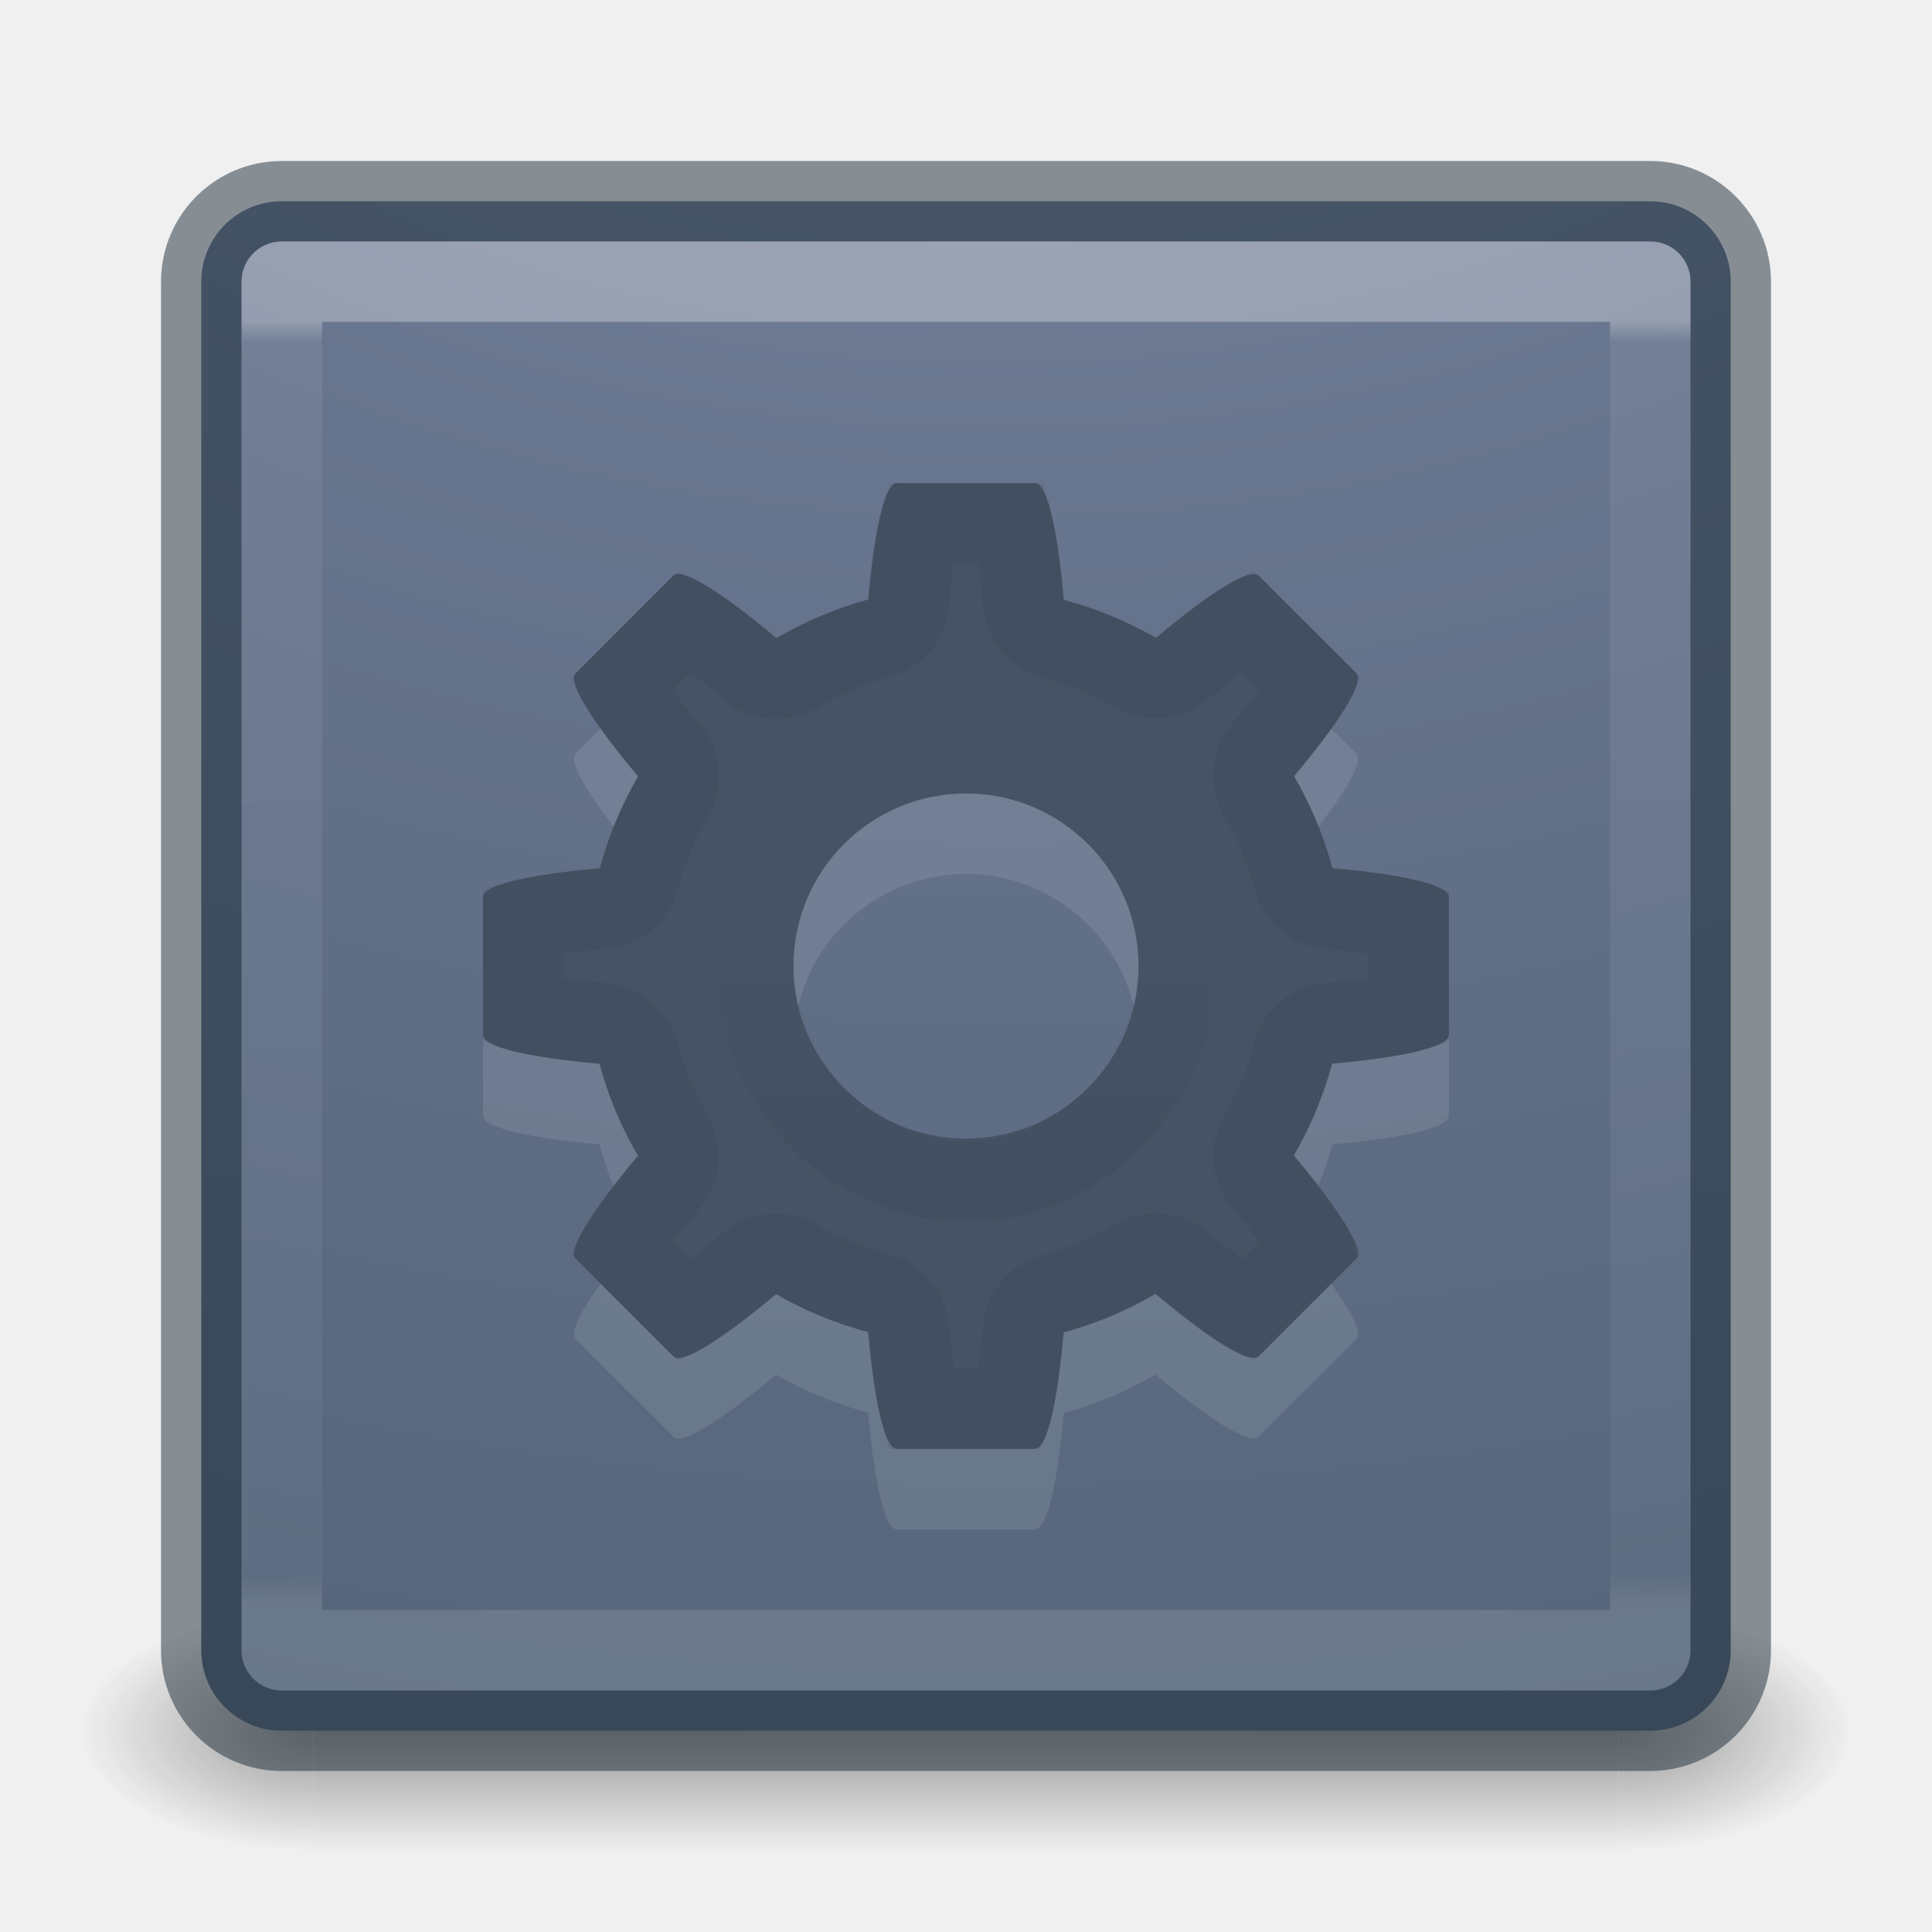
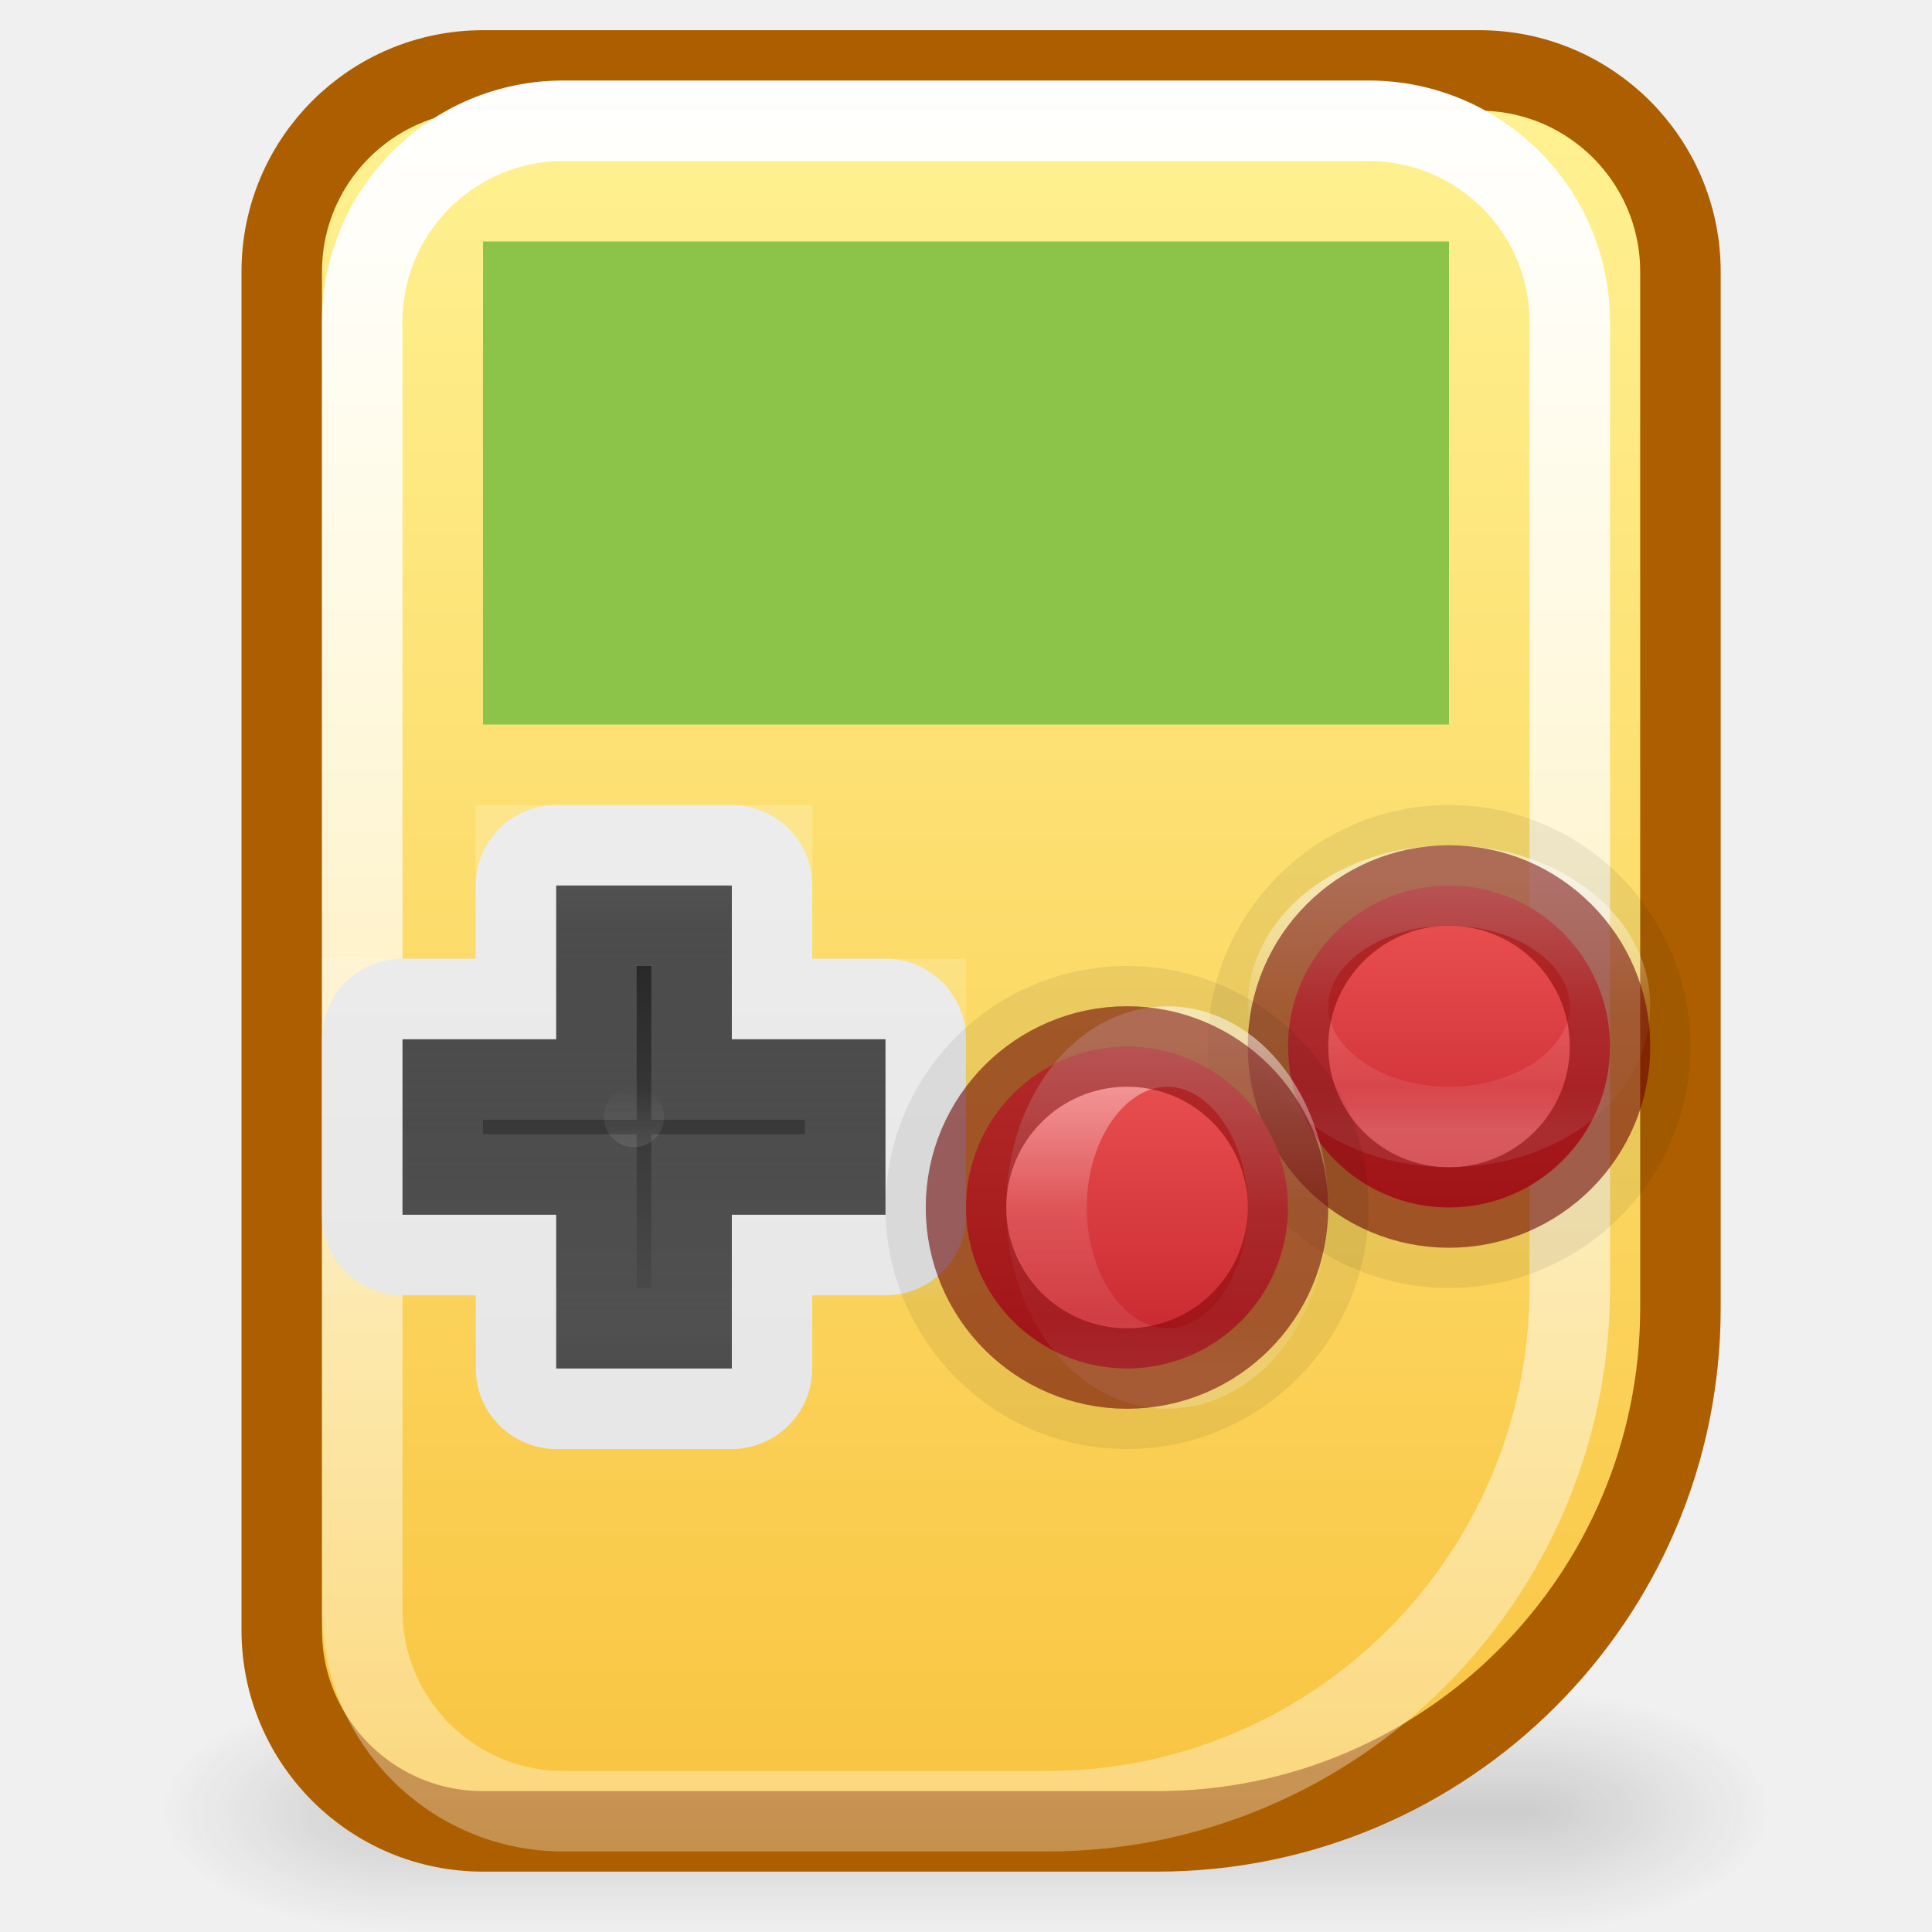
- <svg xmlns="http://www.w3.org/2000/svg" xmlns:xlink="http://www.w3.org/1999/xlink" id="svg4157" height="24" width="24" version="1.1">
-   <defs id="defs4159">
-     <linearGradient gradientTransform="matrix(1.018157,0,0,-1.019533,-0.2153044,32.48114)" gradientUnits="userSpaceOnUse" xlink:href="#linearGradient4097" id="linearGradient3223" y2="20.187" x2="12.913" y1="17.534" x1="12.913" />
-     <linearGradient id="linearGradient4097">
-       <stop offset="0" style="stop-color:#000000;stop-opacity:1" id="stop4099" />
-       <stop offset="1" style="stop-color:#000000;stop-opacity:0" id="stop4101" />
+ <svg xmlns="http://www.w3.org/2000/svg" width="24" height="24" viewBox="0 0 24 24" fill="none">
+   <g clip-path="url(#clip0)">
+     <g opacity="0.4">
+       <path opacity="0.4" d="M22 21H19V24H22V21Z" fill="url(#paint0_radial)" />
+       <path opacity="0.4" d="M2 24H5V21H2V24Z" fill="url(#paint1_radial)" />
+       <path opacity="0.4" d="M19 21H5V24H19V21Z" fill="url(#paint2_linear)" />
+     </g>
+     <path d="M3.375 3.75C3.375 2.093 4.718 0.75 6.375 0.75H18C19.657 0.75 21 2.093 21 3.75V16.875C21 20.189 18.314 22.875 15 22.875H6.375C4.718 22.875 3.375 21.532 3.375 19.875V3.75Z" fill="url(#paint3_linear)" />
+     <path d="M3.5 3.375C3.5 1.994 4.619 0.875 6 0.875H18.375C19.756 0.875 20.875 1.994 20.875 3.375V16.25C20.875 19.84 17.965 22.75 14.375 22.75H6C4.619 22.75 3.5 21.631 3.5 20.25V3.375Z" stroke="#AD5F00" />
+     <path d="M4.5 4C4.5 2.619 5.619 1.5 7 1.5H17C18.381 1.5 19.5 2.619 19.5 4V16C19.5 19.59 16.59 22.5 13 22.5H7C5.619 22.5 4.5 21.381 4.5 20V4Z" stroke="url(#paint4_linear)" />
+     <path d="M18 11C16.896 11 16 11.896 16 13C16 14.104 16.896 15 18 15C19.104 15 20 14.104 20 13C20 11.896 19.104 11 18 11V11Z" stroke="black" stroke-opacity="0.16" />
+     <path d="M18 10.5C16.62 10.5 15.5 11.62 15.5 13C15.5 14.38 16.62 15.5 18 15.5C19.38 15.5 20.5 14.38 20.5 13C20.5 11.62 19.38 10.5 18 10.5Z" stroke="black" stroke-opacity="0.07" />
+     <path d="M20 13C20 11.896 19.104 11 18 11C16.896 11 16 11.896 16 13C16 14.104 16.896 15 18 15C19.104 15 20 14.104 20 13Z" fill="url(#paint5_linear)" />
+     <path opacity="0.5" d="M20 12.5C20 13.328 19.105 14 18 14C16.895 14 16 13.328 16 12.5C16 11.671 16.895 11 18 11C19.105 11 20 11.671 20 12.5Z" stroke="url(#paint6_linear)" stroke-linecap="round" stroke-linejoin="round" />
+     <path opacity="0.5" d="M18 11C16.896 11 16 11.896 16 13C16 14.104 16.896 15 18 15C19.104 15 20 14.104 20 13C20 11.896 19.104 11 18 11V11Z" stroke="#7A0000" />
+     <path d="M6.91 11V12.909H5V15.091H6.91V17H9.09V15.091H11V12.909H9.09V11H6.91Z" stroke="#E7E7E7" stroke-width="2" stroke-linecap="round" stroke-linejoin="round" />
+     <path d="M11 15.09H9.091V17H6.909V15.09H5V12.91H6.909V11H9.091V12.91H11V15.09Z" fill="url(#paint7_linear)" />
+     <path opacity="0.2" d="M11 15.09H9.091V17H6.909V15.09H5V12.91H6.909V11H9.091V12.91H11V15.09Z" stroke="url(#paint8_linear)" stroke-width="2" stroke-linecap="round" />
+     <path d="M14 13C12.896 13 12 13.896 12 15C12 16.104 12.896 17 14 17C15.104 17 16 16.104 16 15C16 13.896 15.104 13 14 13V13Z" stroke="black" stroke-opacity="0.15" />
+     <path d="M14 12.5C12.62 12.5 11.5 13.62 11.5 15C11.5 16.38 12.62 17.5 14 17.5C15.38 17.5 16.5 16.38 16.5 15C16.5 13.62 15.38 12.5 14 12.5Z" stroke="black" stroke-opacity="0.07" />
+     <path d="M16 15C16 13.896 15.104 13 14 13C12.896 13 12 13.896 12 15C12 16.104 12.896 17 14 17C15.104 17 16 16.104 16 15Z" fill="url(#paint9_linear)" />
+     <path opacity="0.5" d="M16 15C16 16.105 15.328 17 14.5 17C13.672 17 13 16.105 13 15C13 13.895 13.672 13 14.5 13C15.328 13 16 13.895 16 15Z" stroke="url(#paint10_linear)" stroke-linecap="round" stroke-linejoin="round" />
+     <path opacity="0.5" d="M14 13C12.896 13 12 13.896 12 15C12 16.104 12.896 17 14 17C15.104 17 16 16.104 16 15C16 13.896 15.104 13 14 13V13Z" stroke="#7A0000" />
+     <path opacity="0.1" d="M8.25 13.875C8.25 13.668 8.082 13.5 7.875 13.5C7.668 13.5 7.5 13.668 7.5 13.875C7.5 14.082 7.668 14.25 7.875 14.25C8.082 14.25 8.25 14.082 8.25 13.875Z" fill="url(#paint11_linear)" />
+     <rect x="6" y="3" width="12" height="6" fill="#8CC449" />
+   </g>
+   <defs>
+     <radialGradient id="paint0_radial" cx="0" cy="0" r="1" gradientUnits="userSpaceOnUse" gradientTransform="translate(18.9958 22.5) scale(3.00568 1.5)">
+       <stop stop-color="#181818" />
+       <stop offset="1" stop-color="#181818" stop-opacity="0" />
+     </radialGradient>
+     <radialGradient id="paint1_radial" cx="0" cy="0" r="1" gradientUnits="userSpaceOnUse" gradientTransform="translate(5.00421 22.5) rotate(180) scale(3.00568 1.5)">
+       <stop stop-color="#181818" />
+       <stop offset="1" stop-color="#181818" stop-opacity="0" />
+     </radialGradient>
+     <linearGradient id="paint2_linear" x1="12.529" y1="24.012" x2="12.529" y2="21" gradientUnits="userSpaceOnUse">
+       <stop stop-color="#181818" stop-opacity="0" />
+       <stop offset="0.5" stop-color="#181818" />
+       <stop offset="1" stop-color="#181818" stop-opacity="0" />
    </linearGradient>
-     <linearGradient gradientTransform="matrix(0.4594595,0,0,0.4594595,0.9742203,0.9717328)" gradientUnits="userSpaceOnUse" xlink:href="#linearGradient4095" id="linearGradient3233" y2="41.229" x2="24" y1="6.549" x1="24" />
-     <linearGradient id="linearGradient4095">
-       <stop offset="0" style="stop-color:#ffffff;stop-opacity:1" id="stop4097" />
-       <stop offset="0.017" style="stop-color:#ffffff;stop-opacity:0.235" id="stop4100" />
-       <stop offset="0.98" style="stop-color:#ffffff;stop-opacity:0.157" id="stop4102" />
-       <stop offset="1" style="stop-color:#ffffff;stop-opacity:0.392" id="stop4104" />
+     <linearGradient id="paint3_linear" x1="12.188" y1="0.75" x2="12.188" y2="22.875" gradientUnits="userSpaceOnUse">
+       <stop stop-color="#C4C4C4" />
+       <stop offset="0" stop-color="#FFF394" />
+       <stop offset="1" stop-color="#F9C440" />
    </linearGradient>
-     <radialGradient gradientTransform="matrix(0,4.627013,-5.680493,0,68.96616,-38.74506)" gradientUnits="userSpaceOnUse" xlink:href="#linearGradient2867-449-88-871-390-598-476-591-434-148-57-177-8-3-3-6-4-8-8-8-5" id="radialGradient3215" fy="9.957" fx="6.2" r="12.672" cy="9.957" cx="6.73" />
-     <linearGradient id="linearGradient2867-449-88-871-390-598-476-591-434-148-57-177-8-3-3-6-4-8-8-8-5">
-       <stop offset="0" style="stop-color:#919caf;stop-opacity:1" id="stop3750-1-0-7-6-6-1-3-9-3" />
-       <stop offset="0.262" style="stop-color:#68758e;stop-opacity:1" id="stop3752-3-7-4-0-32-8-923-0-7" />
-       <stop offset="0.705" style="stop-color:#485a6c;stop-opacity:1" id="stop3754-1-8-5-2-7-6-7-1-9" />
-       <stop offset="1" style="stop-color:#444c5c;stop-opacity:1" id="stop3756-1-6-2-6-6-1-96-6-0" />
+     <linearGradient id="paint4_linear" x1="12" y1="1" x2="12" y2="23" gradientUnits="userSpaceOnUse">
+       <stop stop-color="white" />
+       <stop offset="1" stop-color="white" stop-opacity="0.302" />
+       <stop offset="1" stop-color="white" stop-opacity="0" />
    </linearGradient>
-     <radialGradient gradientTransform="matrix(2.003784,0,0,1.4,27.98813,-17.4)" gradientUnits="userSpaceOnUse" xlink:href="#linearGradient3688-166-749-9" id="radialGradient3082-6" fy="43.5" fx="4.993" r="2.5" cy="43.5" cx="4.993" />
-     <linearGradient id="linearGradient3688-166-749-9">
-       <stop offset="0" style="stop-color:#181818;stop-opacity:1" id="stop2883-2" />
-       <stop offset="1" style="stop-color:#181818;stop-opacity:0" id="stop2885-2" />
+     <linearGradient id="paint5_linear" x1="18" y1="11" x2="18" y2="15" gradientUnits="userSpaceOnUse">
+       <stop stop-color="#ED5353" />
+       <stop offset="1" stop-color="#C6262E" />
    </linearGradient>
-     <radialGradient gradientTransform="matrix(2.003784,0,0,1.4,-20.01187,-104.4)" gradientUnits="userSpaceOnUse" xlink:href="#linearGradient3688-464-309-7-6" id="radialGradient3084-4" fy="43.5" fx="4.993" r="2.5" cy="43.5" cx="4.993" />
-     <linearGradient id="linearGradient3688-464-309-7-6">
-       <stop offset="0" style="stop-color:#181818;stop-opacity:1" id="stop2889-75" />
-       <stop offset="1" style="stop-color:#181818;stop-opacity:0" id="stop2891-4-9" />
+     <linearGradient id="paint6_linear" x1="17.943" y1="10.95" x2="17.943" y2="14.039" gradientUnits="userSpaceOnUse">
+       <stop stop-color="white" />
+       <stop offset="0.508" stop-color="white" stop-opacity="0.235" />
+       <stop offset="0.835" stop-color="white" stop-opacity="0.157" />
+       <stop offset="1" stop-color="white" stop-opacity="0.392" />
    </linearGradient>
-     <linearGradient gradientUnits="userSpaceOnUse" xlink:href="#linearGradient3702-501-757-1" id="linearGradient3086-8" y2="39.999" x2="25.058" y1="47.028" x1="25.058" />
-     <linearGradient id="linearGradient3702-501-757-1">
-       <stop offset="0" style="stop-color:#181818;stop-opacity:0" id="stop2895-2" />
-       <stop offset="0.5" style="stop-color:#181818;stop-opacity:1" id="stop2897-89" />
-       <stop offset="1" style="stop-color:#181818;stop-opacity:0" id="stop2899-36" />
+     <linearGradient id="paint7_linear" x1="8" y1="16.46" x2="8" y2="11.54" gradientUnits="userSpaceOnUse">
+       <stop stop-color="#4D4D4D" />
+       <stop offset="1" stop-color="#252525" />
    </linearGradient>
+     <linearGradient id="paint8_linear" x1="8" y1="11" x2="8" y2="17" gradientUnits="userSpaceOnUse">
+       <stop stop-color="white" />
+       <stop offset="1" stop-color="white" stop-opacity="0" />
+     </linearGradient>
+     <linearGradient id="paint9_linear" x1="14" y1="13" x2="14" y2="17" gradientUnits="userSpaceOnUse">
+       <stop stop-color="#ED5353" />
+       <stop offset="1" stop-color="#C6262E" />
+     </linearGradient>
+     <linearGradient id="paint10_linear" x1="14.457" y1="12.933" x2="14.457" y2="17.052" gradientUnits="userSpaceOnUse">
+       <stop stop-color="white" />
+       <stop offset="0.508" stop-color="white" stop-opacity="0.235" />
+       <stop offset="0.835" stop-color="white" stop-opacity="0.157" />
+       <stop offset="1" stop-color="white" stop-opacity="0.392" />
+     </linearGradient>
+     <linearGradient id="paint11_linear" x1="7.875" y1="14.25" x2="7.875" y2="13.5" gradientUnits="userSpaceOnUse">
+       <stop stop-color="white" />
+       <stop offset="1" stop-color="white" stop-opacity="0" />
+     </linearGradient>
+     <clipPath id="clip0">
+       <rect width="24" height="24" fill="white" />
+     </clipPath>
  </defs>
-   <g transform="matrix(0.55,0,0,0.3333336,-1.200001,7.33333)" id="g2036-4" style="display:inline">
-     <g transform="matrix(1.052632,0,0,1.285713,-1.263158,-13.42854)" id="g3712-8" style="opacity:0.4">
-       <rect width="5" height="7" x="38" y="40" id="rect2801-6" style="fill:url(#radialGradient3082-6);fill-opacity:1;stroke:none" />
-       <rect width="5" height="7" x="-10" y="-47" transform="scale(-1,-1)" id="rect3696-20" style="fill:url(#radialGradient3084-4);fill-opacity:1;stroke:none" />
-       <rect width="28" height="7" x="10" y="40" id="rect3700-5" style="fill:url(#linearGradient3086-8);fill-opacity:1;stroke:none" />
-     </g>
-   </g>
-   <rect width="19" height="19" rx="1" ry="1" x="2.5" y="2.5" id="rect5505-21-8" style="color:#000000;display:inline;overflow:visible;visibility:visible;fill:url(#radialGradient3215);fill-opacity:1;fill-rule:nonzero;stroke:none;stroke-width:1;marker:none;enable-background:accumulate" />
-   <rect width="19" height="19" rx="1" ry="1" x="2.5" y="2.5" id="rect5505-21-8-1" style="color:#000000;display:inline;overflow:visible;visibility:visible;opacity:0.5;fill:none;stroke:#1c2c38;stroke-width:1;stroke-linecap:round;stroke-linejoin:round;stroke-miterlimit:4;stroke-dasharray:none;stroke-dashoffset:0;stroke-opacity:1;marker:none;enable-background:accumulate" />
-   <rect width="17" height="17" x="3.501" y="3.499" id="rect6741-9" style="opacity:0.3;fill:none;stroke:url(#linearGradient3233);stroke-width:1;stroke-linecap:round;stroke-linejoin:round;stroke-miterlimit:4;stroke-dasharray:none;stroke-dashoffset:0;stroke-opacity:1" />
-   <path style="color:#000000;clip-rule:nonzero;display:inline;overflow:visible;visibility:visible;opacity:0.1;isolation:auto;mix-blend-mode:normal;color-interpolation:sRGB;color-interpolation-filters:linearRGB;solid-color:#000000;solid-opacity:1;fill:#ffffff;fill-opacity:1;fill-rule:nonzero;stroke:none;stroke-width:1.7;stroke-linecap:butt;stroke-linejoin:miter;stroke-miterlimit:4;stroke-dasharray:none;stroke-dashoffset:0;stroke-opacity:1;marker:none;color-rendering:auto;image-rendering:auto;shape-rendering:auto;text-rendering:auto;enable-background:accumulate;filter-blend-mode:normal;filter-gaussianBlur-deviation:0" d="m 11.143,7 c -0.154,0 -0.283,0.596 -0.358,1.447 A 4.714,4.714 0 0 0 9.645,8.926 C 8.987,8.375 8.473,8.042 8.364,8.151 l -1.213,1.213 c -0.109,0.109 0.224,0.623 0.775,1.282 a 4.714,4.714 0 0 0 -0.475,1.139 c -0.854,0.075 -1.451,0.204 -1.451,0.358 l 0,1.714 c 0,0.154 0.596,0.283 1.447,0.358 a 4.714,4.714 0 0 0 0.477,1.142 c -0.55,0.657 -0.883,1.17 -0.773,1.279 l 1.213,1.213 c 0.109,0.109 0.621,-0.222 1.277,-0.772 a 4.714,4.714 0 0 0 1.143,0.471 C 10.86,18.402 10.988,19 11.143,19 l 1.714,0 c 0.154,0 0.283,-0.596 0.358,-1.447 a 4.714,4.714 0 0 0 1.139,-0.479 c 0.658,0.552 1.172,0.884 1.282,0.775 l 1.213,-1.213 c 0.109,-0.109 -0.224,-0.623 -0.775,-1.282 a 4.714,4.714 0 0 0 0.475,-1.139 c 0.854,-0.075 1.451,-0.204 1.451,-0.358 l 0,-1.714 c 0,-0.154 -0.596,-0.283 -1.447,-0.358 a 4.714,4.714 0 0 0 -0.477,-1.142 C 16.626,9.986 16.958,9.473 16.849,9.364 L 15.636,8.151 C 15.527,8.042 15.015,8.373 14.359,8.923 A 4.714,4.714 0 0 0 13.215,8.451 c -0.075,-0.854 -0.204,-1.451 -0.358,-1.451 l -1.714,0 z m 0.857,3.857 A 2.143,2.143 0 0 1 14.143,13 2.143,2.143 0 0 1 12,15.143 2.143,2.143 0 0 1 9.857,13 2.143,2.143 0 0 1 12,10.857 Z" id="path4690-5" />
-   <path style="color:#000000;clip-rule:nonzero;display:inline;overflow:visible;visibility:visible;opacity:1;isolation:auto;mix-blend-mode:normal;color-interpolation:sRGB;color-interpolation-filters:linearRGB;solid-color:#000000;solid-opacity:1;fill:#455365;fill-opacity:1;fill-rule:nonzero;stroke:none;stroke-width:1;stroke-linecap:butt;stroke-linejoin:miter;stroke-miterlimit:4;stroke-dasharray:none;stroke-dashoffset:0;stroke-opacity:1;marker:none;color-rendering:auto;image-rendering:auto;shape-rendering:auto;text-rendering:auto;enable-background:accumulate;filter-blend-mode:normal;filter-gaussianBlur-deviation:0" d="m 11.143,6 c -0.154,0 -0.283,0.596 -0.358,1.447 a 4.714,4.714 0 0 0 -1.139,0.479 c -0.658,-0.552 -1.172,-0.884 -1.282,-0.775 l -1.213,1.213 c -0.109,0.109 0.224,0.623 0.775,1.282 a 4.714,4.714 0 0 0 -0.475,1.139 c -0.854,0.075 -1.451,0.204 -1.451,0.358 l 0,1.714 c 0,0.154 0.596,0.283 1.447,0.358 a 4.714,4.714 0 0 0 0.477,1.142 c -0.55,0.657 -0.883,1.17 -0.773,1.279 l 1.213,1.213 c 0.109,0.109 0.621,-0.222 1.277,-0.772 a 4.714,4.714 0 0 0 1.143,0.471 c 0.075,0.854 0.204,1.451 0.358,1.451 l 1.714,0 c 0.154,0 0.283,-0.596 0.358,-1.447 a 4.714,4.714 0 0 0 1.139,-0.479 c 0.658,0.552 1.172,0.884 1.282,0.775 l 1.213,-1.213 c 0.109,-0.109 -0.224,-0.623 -0.775,-1.282 a 4.714,4.714 0 0 0 0.475,-1.139 c 0.854,-0.075 1.451,-0.204 1.451,-0.358 l 0,-1.714 c 0,-0.154 -0.596,-0.283 -1.447,-0.358 A 4.714,4.714 0 0 0 16.076,9.643 c 0.55,-0.657 0.883,-1.17 0.773,-1.279 l -1.213,-1.213 c -0.109,-0.109 -0.621,0.222 -1.277,0.772 a 4.714,4.714 0 0 0 -1.143,-0.471 c -0.075,-0.854 -0.204,-1.451 -0.358,-1.451 l -1.714,0 z m 0.857,3.857 a 2.143,2.143 0 0 1 2.143,2.143 2.143,2.143 0 0 1 -2.143,2.143 2.143,2.143 0 0 1 -2.143,-2.143 2.143,2.143 0 0 1 2.143,-2.143 z" id="path4690" />
-   <path d="m 12.003,14.671 c 1.469,0.038 2.754,-1.382 2.564,-2.843 -0.114,-1.464 -1.647,-2.605 -3.08,-2.266 -1.441,0.261 -2.426,1.897 -1.944,3.291 0.32,1.054 1.357,1.831 2.46,1.818 z" id="path4094" style="display:inline;overflow:visible;visibility:visible;opacity:0.05;fill:none;stroke:url(#linearGradient3223);stroke-width:1;stroke-linejoin:round;stroke-miterlimit:4;stroke-dasharray:none;stroke-opacity:1;marker:none;enable-background:accumulate" />
-   <path id="path4272" d="m 11.432,6.5 c -0.002,0.007 -0.002,0.005 -0.004,0.012 -0.051,0.213 -0.1,0.561 -0.137,0.973 -0.02,0.212 -0.169,0.39 -0.375,0.445 C 10.559,8.027 10.216,8.173 9.896,8.359 9.711,8.467 9.479,8.447 9.314,8.311 8.996,8.044 8.713,7.83 8.525,7.715 c -0.007,-0.005 -0.006,-0.004 -0.014,-0.008 L 7.707,8.512 c 0.004,0.007 0.003,0.006 0.008,0.014 C 7.83,8.713 8.044,8.996 8.311,9.314 8.447,9.479 8.467,9.711 8.359,9.896 8.174,10.216 8.031,10.56 7.936,10.916 c -0.056,0.206 -0.234,0.356 -0.447,0.375 -0.413,0.036 -0.761,0.086 -0.975,0.137 -0.008,0.002 -0.006,0.002 -0.014,0.004 l 0,1.137 c 0.007,0.002 0.005,0.002 0.012,0.004 0.213,0.051 0.561,0.1 0.973,0.137 0.213,0.019 0.392,0.169 0.447,0.375 0.096,0.357 0.24,0.702 0.426,1.021 0.107,0.185 0.088,0.417 -0.049,0.582 -0.266,0.318 -0.478,0.6 -0.594,0.787 -0.005,0.007 -0.004,0.006 -0.008,0.014 l 0.803,0.803 c 0.007,-0.004 0.007,-0.002 0.014,-0.006 0.186,-0.115 0.47,-0.326 0.787,-0.592 0.164,-0.137 0.395,-0.157 0.58,-0.051 0.32,0.184 0.666,0.327 1.023,0.422 0.207,0.055 0.358,0.234 0.377,0.447 0.036,0.413 0.086,0.761 0.137,0.975 0.002,0.008 0.002,0.006 0.004,0.014 l 1.137,0 c 0.002,-0.006 0.002,-0.005 0.004,-0.012 0.051,-0.213 0.1,-0.561 0.137,-0.973 0.02,-0.212 0.169,-0.39 0.375,-0.445 0.357,-0.097 0.7,-0.243 1.02,-0.43 0.185,-0.107 0.417,-0.088 0.582,0.049 0.318,0.267 0.602,0.48 0.789,0.596 0.007,0.005 0.006,0.004 0.014,0.008 l 0.805,-0.805 c -0.004,-0.007 -0.003,-0.006 -0.008,-0.014 -0.116,-0.187 -0.329,-0.471 -0.596,-0.789 -0.137,-0.165 -0.156,-0.397 -0.049,-0.582 0.185,-0.319 0.328,-0.663 0.424,-1.02 0.056,-0.206 0.234,-0.356 0.447,-0.375 0.413,-0.036 0.761,-0.086 0.975,-0.137 0.008,-0.002 0.006,-0.002 0.014,-0.004 l 0,-1.137 c -0.006,-0.002 -0.005,-0.002 -0.012,-0.004 -0.213,-0.051 -0.561,-0.1 -0.973,-0.137 -0.213,-0.019 -0.392,-0.169 -0.447,-0.375 -0.096,-0.357 -0.24,-0.702 -0.426,-1.021 -0.107,-0.185 -0.088,-0.417 0.049,-0.582 0.266,-0.318 0.478,-0.6 0.594,-0.787 0.005,-0.007 0.004,-0.006 0.008,-0.014 L 15.49,7.709 c -0.007,0.004 -0.007,0.001 -0.014,0.006 -0.186,0.115 -0.47,0.326 -0.787,0.592 -0.164,0.137 -0.395,0.157 -0.58,0.051 C 13.789,8.173 13.443,8.03 13.086,7.936 12.879,7.88 12.728,7.702 12.709,7.488 12.673,7.075 12.623,6.727 12.572,6.514 c -0.002,-0.008 -0.002,-0.006 -0.004,-0.014 z" style="color:#000000;clip-rule:nonzero;display:inline;overflow:visible;visibility:visible;opacity:0.05;isolation:auto;mix-blend-mode:normal;color-interpolation:sRGB;color-interpolation-filters:linearRGB;solid-color:#000000;solid-opacity:1;fill:none;fill-opacity:1;fill-rule:nonzero;stroke:#000000;stroke-width:1;stroke-linecap:butt;stroke-linejoin:miter;stroke-miterlimit:4;stroke-dasharray:none;stroke-dashoffset:0;stroke-opacity:1;marker:none;color-rendering:auto;image-rendering:auto;shape-rendering:auto;text-rendering:auto;enable-background:accumulate" />
</svg>
